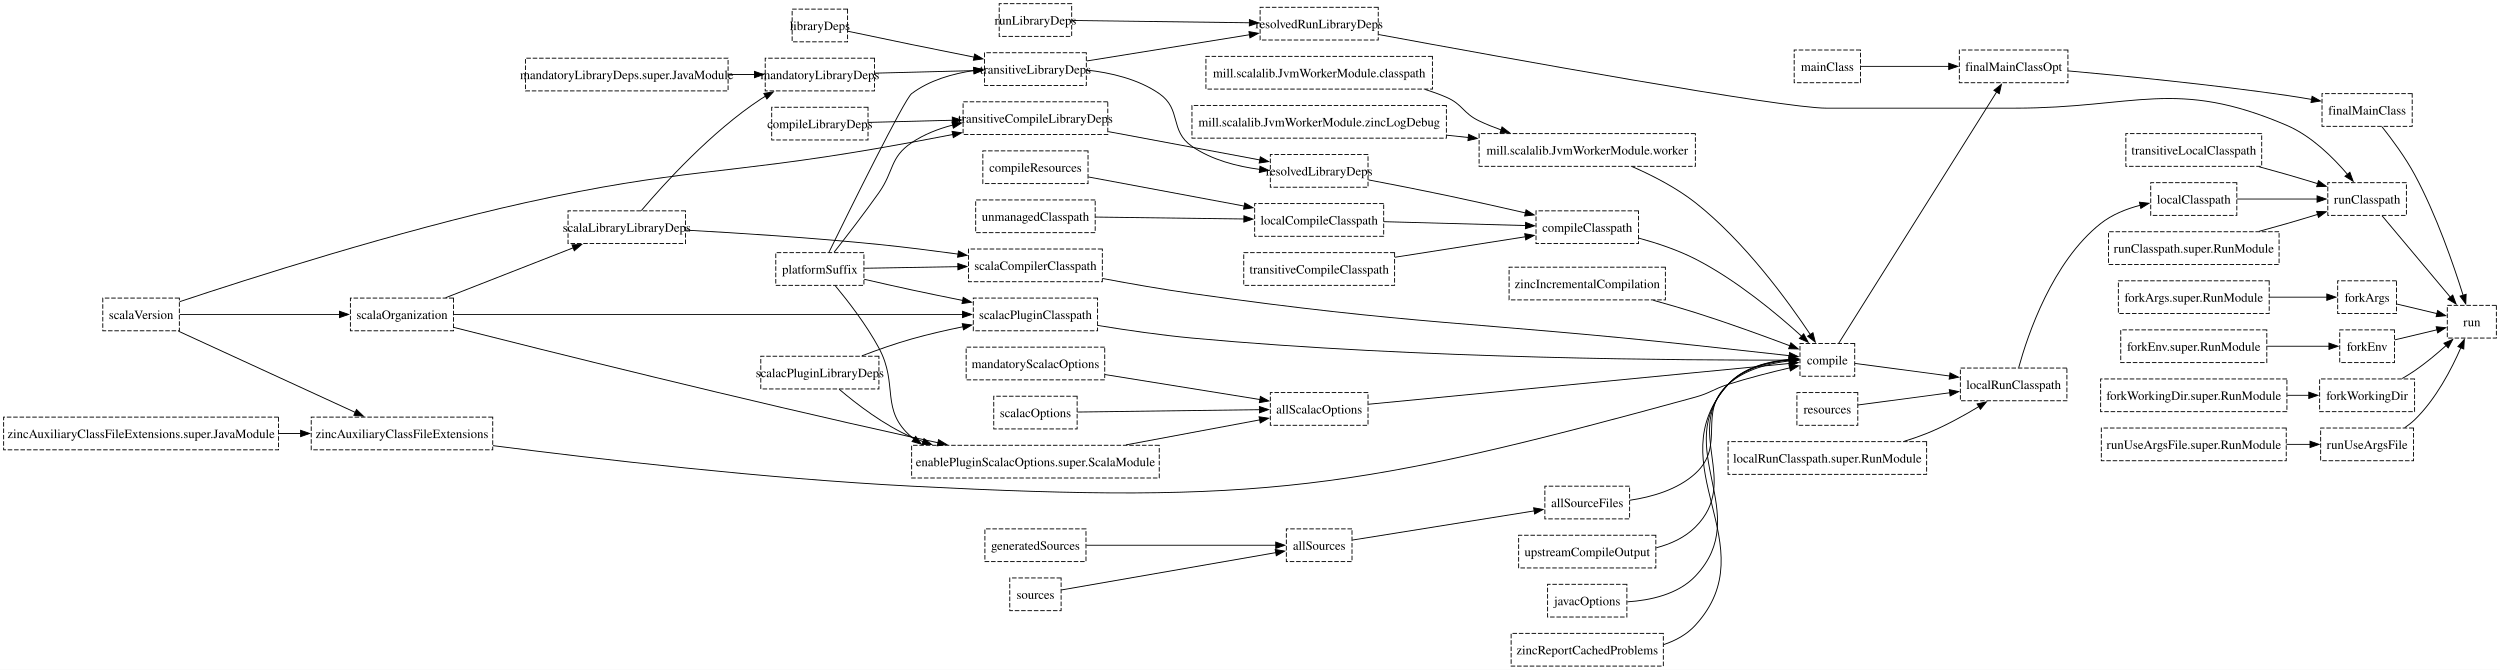
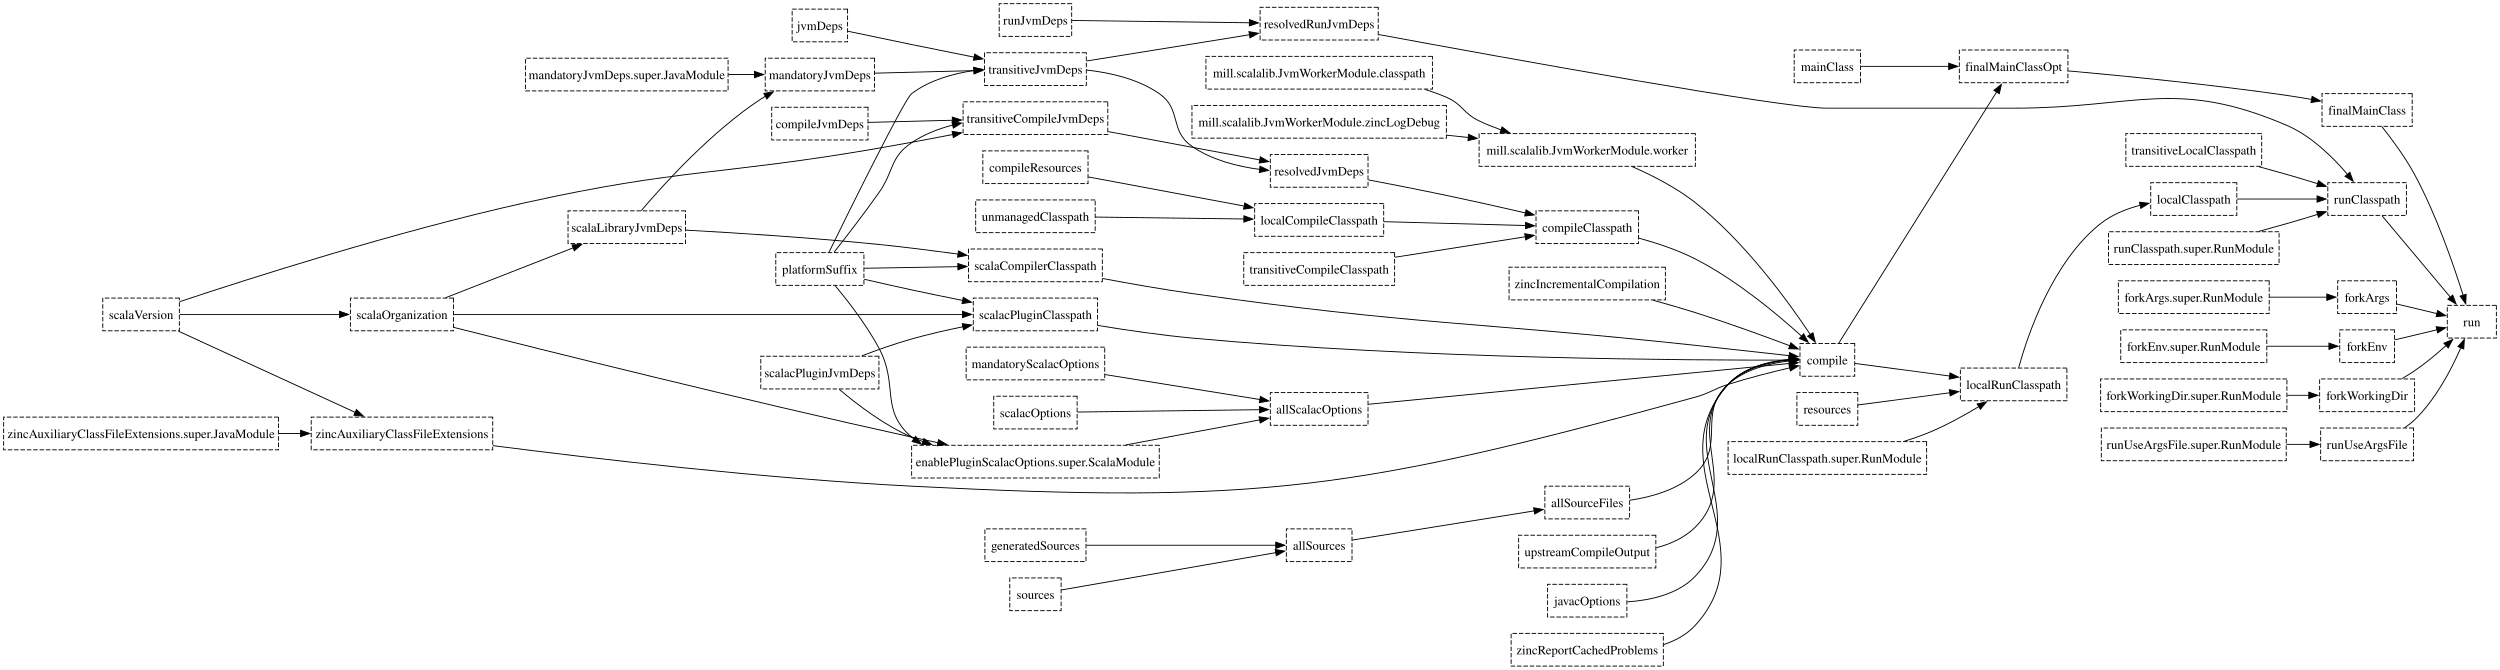
<svg xmlns="http://www.w3.org/2000/svg" width="2751px" height="737px" viewBox="0.00 0.00 2751.25 737.00">
  <g id="graph0" class="graph" transform="scale(1.0 1.0) rotate(0.0) translate(4.0 733.0)">
    <polygon fill="white" stroke="none" points="-4,4 -4,-733 2747.25,-733 2747.25,4 -4,4" />
    <g id="node1" class="node">
      <polygon fill="none" stroke="black" stroke-dasharray="5,2" points="1572.38,-671 1323.12,-671 1323.12,-635 1572.38,-635 1572.38,-671" />
      <text text-anchor="middle" x="1447.75" y="-647.95" font-family="Times,serif" font-size="14.00">mill.scalalib.JvmWorkerModule.classpath</text>
    </g>
    <g id="node2" class="node">
      <polygon fill="none" stroke="black" stroke-dasharray="5,2" points="1861.75,-586 1623.75,-586 1623.75,-550 1861.75,-550 1861.75,-586" />
      <text text-anchor="middle" x="1742.75" y="-562.95" font-family="Times,serif" font-size="14.00">mill.scalalib.JvmWorkerModule.worker</text>
    </g>
    <g id="edge1" class="edge">
      <path fill="none" stroke="black" d="M1564.47,-634.57C1572.47,-632.07 1580.31,-629.22 1587.75,-626 1605.86,-618.16 1605.94,-608.5 1623.75,-600 1631.5,-596.3 1639.74,-592.98 1648.13,-590" />
      <polygon fill="black" stroke="black" points="1649.01,-593.39 1657.37,-586.89 1646.77,-586.76 1649.01,-593.39" />
    </g>
    <g id="node33" class="node">
      <polygon fill="none" stroke="black" stroke-dasharray="5,2" points="2037.12,-355 1976.88,-355 1976.88,-319 2037.12,-319 2037.12,-355" />
      <text text-anchor="middle" x="2007" y="-331.95" font-family="Times,serif" font-size="14.00">compile</text>
    </g>
    <g id="edge2" class="edge">
      <path fill="none" stroke="black" d="M1792.35,-549.62C1814.75,-539.81 1840.93,-526.37 1861.75,-510 1915.93,-467.4 1963.88,-401.46 1988.5,-364.5" />
      <polygon fill="black" stroke="black" points="1991.13,-366.87 1993.7,-356.59 1985.28,-363.03 1991.13,-366.87" />
    </g>
    <g id="node3" class="node">
      <polygon fill="none" stroke="black" stroke-dasharray="5,2" points="1587.75,-617 1307.75,-617 1307.75,-581 1587.75,-581 1587.75,-617" />
      <text text-anchor="middle" x="1447.75" y="-593.95" font-family="Times,serif" font-size="14.00">mill.scalalib.JvmWorkerModule.zincLogDebug</text>
    </g>
    <g id="edge3" class="edge">
      <path fill="none" stroke="black" d="M1587.96,-584.27C1595.98,-583.42 1604.04,-582.57 1612.03,-581.72" />
      <polygon fill="black" stroke="black" points="1612.19,-585.23 1621.77,-580.69 1611.46,-578.27 1612.19,-585.23" />
    </g>
    <g id="node4" class="node">
      <polygon fill="none" stroke="black" stroke-dasharray="5,2" points="1163.75,-97 1107.25,-97 1107.25,-61 1163.75,-61 1163.75,-97" />
      <text text-anchor="middle" x="1135.5" y="-73.95" font-family="Times,serif" font-size="14.00">sources</text>
    </g>
    <g id="node5" class="node">
      <polygon fill="none" stroke="black" stroke-dasharray="5,2" points="1483.88,-151 1411.62,-151 1411.62,-115 1483.88,-115 1483.88,-151" />
      <text text-anchor="middle" x="1447.75" y="-127.95" font-family="Times,serif" font-size="14.00">allSources</text>
    </g>
    <g id="edge4" class="edge">
      <path fill="none" stroke="black" d="M1164.03,-83.79C1217.19,-93.05 1334.5,-113.46 1400.08,-124.88" />
      <polygon fill="black" stroke="black" points="1399.36,-128.3 1409.81,-126.57 1400.56,-121.41 1399.36,-128.3" />
    </g>
    <g id="node7" class="node">
      <polygon fill="none" stroke="black" stroke-dasharray="5,2" points="1789.38,-198 1696.12,-198 1696.12,-162 1789.38,-162 1789.38,-198" />
      <text text-anchor="middle" x="1742.75" y="-174.95" font-family="Times,serif" font-size="14.00">allSourceFiles</text>
    </g>
    <g id="edge5" class="edge">
      <path fill="none" stroke="black" d="M1484.09,-138.67C1533.85,-146.65 1625.12,-161.29 1684.6,-170.83" />
      <polygon fill="black" stroke="black" points="1683.76,-174.24 1694.19,-172.37 1684.87,-167.33 1683.76,-174.24" />
    </g>
    <g id="node6" class="node">
      <polygon fill="none" stroke="black" stroke-dasharray="5,2" points="1191.12,-151 1079.88,-151 1079.88,-115 1191.12,-115 1191.12,-151" />
      <text text-anchor="middle" x="1135.5" y="-127.95" font-family="Times,serif" font-size="14.00">generatedSources</text>
    </g>
    <g id="edge6" class="edge">
      <path fill="none" stroke="black" d="M1191.61,-133C1250.95,-133 1344.32,-133 1400.13,-133" />
      <polygon fill="black" stroke="black" points="1399.94,-136.5 1409.94,-133 1399.94,-129.5 1399.94,-136.5" />
    </g>
    <g id="edge7" class="edge">
      <path fill="none" stroke="black" d="M1789.75,-182.52C1813.83,-186.09 1842.27,-194.15 1861.75,-212 1895.96,-243.35 1863.22,-279 1897.75,-310 1916.16,-326.53 1943.15,-333.28 1965.57,-335.91" />
      <polygon fill="black" stroke="black" points="1965.03,-339.37 1975.3,-336.79 1965.66,-332.4 1965.03,-339.37" />
    </g>
    <g id="node8" class="node">
      <polygon fill="none" stroke="black" stroke-dasharray="5,2" points="193.38,-405 109.12,-405 109.12,-369 193.38,-369 193.38,-405" />
      <text text-anchor="middle" x="151.25" y="-381.95" font-family="Times,serif" font-size="14.00">scalaVersion</text>
    </g>
    <g id="node9" class="node">
      <polygon fill="none" stroke="black" stroke-dasharray="5,2" points="495.12,-405 381.62,-405 381.62,-369 495.12,-369 495.12,-405" />
      <text text-anchor="middle" x="438.38" y="-381.95" font-family="Times,serif" font-size="14.00">scalaOrganization</text>
    </g>
    <g id="edge10" class="edge">
      <path fill="none" stroke="black" d="M193.71,-387C239.85,-387 315.11,-387 369.79,-387" />
      <polygon fill="black" stroke="black" points="369.62,-390.5 379.62,-387 369.62,-383.5 369.62,-390.5" />
    </g>
    <g id="node10" class="node">
      <polygon fill="none" stroke="black" stroke-dasharray="5,2" points="1215.12,-621 1055.88,-621 1055.88,-585 1215.12,-585 1215.12,-621" />
-       <text text-anchor="middle" x="1135.5" y="-597.95" font-family="Times,serif" font-size="14.00">transitiveCompileLibraryDeps</text>
+       <text text-anchor="middle" x="1135.5" y="-597.95" font-family="Times,serif" font-size="14.00">transitiveCompileJvmDeps</text>
    </g>
    <g id="edge9" class="edge">
      <path fill="none" stroke="black" d="M193.71,-401.05C268.81,-426.05 432.7,-478.6 574.25,-510 745.03,-547.89 790.89,-540.11 963.25,-570 989.75,-574.59 1018.47,-579.97 1044.68,-585.04" />
      <polygon fill="black" stroke="black" points="1043.78,-588.43 1054.27,-586.9 1045.12,-581.56 1043.78,-588.43" />
    </g>
    <g id="node32" class="node">
      <polygon fill="none" stroke="black" stroke-dasharray="5,2" points="538.25,-274 338.5,-274 338.5,-238 538.25,-238 538.25,-274" />
      <text text-anchor="middle" x="438.38" y="-250.95" font-family="Times,serif" font-size="14.00">zincAuxiliaryClassFileExtensions</text>
    </g>
    <g id="edge8" class="edge">
      <path fill="none" stroke="black" d="M192.5,-368.51C243.55,-345.05 331.59,-304.6 387.04,-279.13" />
      <polygon fill="black" stroke="black" points="388.33,-282.38 395.96,-275.03 385.41,-276.02 388.33,-282.38" />
    </g>
    <g id="node13" class="node">
      <polygon fill="none" stroke="black" stroke-dasharray="5,2" points="750.38,-501 621.12,-501 621.12,-465 750.38,-465 750.38,-501" />
-       <text text-anchor="middle" x="685.75" y="-477.95" font-family="Times,serif" font-size="14.00">scalaLibraryLibraryDeps</text>
+       <text text-anchor="middle" x="685.75" y="-477.95" font-family="Times,serif" font-size="14.00">scalaLibraryJvmDeps</text>
    </g>
    <g id="edge13" class="edge">
      <path fill="none" stroke="black" d="M486.4,-405.4C526.42,-421.06 584.07,-443.61 626.92,-460.37" />
      <polygon fill="black" stroke="black" points="625.47,-463.57 636.06,-463.95 628.02,-457.05 625.47,-463.57" />
    </g>
    <g id="node24" class="node">
      <polygon fill="none" stroke="black" stroke-dasharray="5,2" points="1271.75,-243 999.25,-243 999.25,-207 1271.75,-207 1271.75,-243" />
      <text text-anchor="middle" x="1135.5" y="-219.95" font-family="Times,serif" font-size="14.00">enablePluginScalacOptions.super.ScalaModule</text>
    </g>
    <g id="edge12" class="edge">
      <path fill="none" stroke="black" d="M495.23,-372.76C595.76,-347.29 813.97,-292.82 999.25,-252 1008.68,-249.92 1018.49,-247.83 1028.34,-245.78" />
      <polygon fill="black" stroke="black" points="1028.88,-249.24 1037.96,-243.79 1027.46,-242.39 1028.88,-249.24" />
    </g>
    <g id="node30" class="node">
      <polygon fill="none" stroke="black" stroke-dasharray="5,2" points="1203.88,-405 1067.12,-405 1067.12,-369 1203.88,-369 1203.88,-405" />
      <text text-anchor="middle" x="1135.5" y="-381.95" font-family="Times,serif" font-size="14.00">scalacPluginClasspath</text>
    </g>
    <g id="edge11" class="edge">
      <path fill="none" stroke="black" d="M495.38,-387C618.62,-387 913.6,-387 1055.55,-387" />
      <polygon fill="black" stroke="black" points="1055.23,-390.5 1065.23,-387 1055.23,-383.5 1055.23,-390.5" />
    </g>
    <g id="node18" class="node">
      <polygon fill="none" stroke="black" stroke-dasharray="5,2" points="1501.5,-563 1394,-563 1394,-527 1501.5,-527 1501.5,-563" />
-       <text text-anchor="middle" x="1447.75" y="-539.95" font-family="Times,serif" font-size="14.00">resolvedLibraryDeps</text>
+       <text text-anchor="middle" x="1447.75" y="-539.95" font-family="Times,serif" font-size="14.00">resolvedJvmDeps</text>
    </g>
    <g id="edge14" class="edge">
      <path fill="none" stroke="black" d="M1215.59,-588.21C1267.28,-578.55 1333.94,-566.09 1382.38,-557.03" />
      <polygon fill="black" stroke="black" points="1382.99,-560.48 1392.17,-555.2 1381.7,-553.6 1382.99,-560.48" />
    </g>
    <g id="node11" class="node">
      <polygon fill="none" stroke="black" stroke-dasharray="5,2" points="946.75,-455 849.75,-455 849.75,-419 946.75,-419 946.75,-455" />
      <text text-anchor="middle" x="898.25" y="-431.95" font-family="Times,serif" font-size="14.00">platformSuffix</text>
    </g>
    <g id="edge19" class="edge">
      <path fill="none" stroke="black" d="M913.87,-455.4C927.1,-472.23 946.95,-497.94 963.25,-521 980.11,-544.86 975.04,-559.65 999.25,-576 1012.71,-585.09 1028.54,-591.26 1044.53,-595.42" />
      <polygon fill="black" stroke="black" points="1043.59,-598.8 1054.12,-597.65 1045.17,-591.98 1043.59,-598.8" />
    </g>
    <g id="node16" class="node">
      <polygon fill="none" stroke="black" stroke-dasharray="5,2" points="1191.5,-675 1079.5,-675 1079.5,-639 1191.5,-639 1191.5,-675" />
-       <text text-anchor="middle" x="1135.5" y="-651.95" font-family="Times,serif" font-size="14.00">transitiveLibraryDeps</text>
+       <text text-anchor="middle" x="1135.5" y="-651.95" font-family="Times,serif" font-size="14.00">transitiveJvmDeps</text>
    </g>
    <g id="edge18" class="edge">
      <path fill="none" stroke="black" d="M908.15,-455.2C931.17,-502.16 991.47,-624.14 999.25,-630 1018.82,-644.72 1044.34,-651.99 1067.93,-655.41" />
      <polygon fill="black" stroke="black" points="1067.47,-658.88 1077.82,-656.61 1068.31,-651.93 1067.47,-658.88" />
    </g>
    <g id="edge17" class="edge">
      <path fill="none" stroke="black" d="M915.12,-418.69C929.2,-401.75 949.58,-375.44 963.25,-350 985.22,-309.13 964,-282.17 999.25,-252 1000.07,-251.3 1000.89,-250.62 1001.74,-249.95" />
      <polygon fill="black" stroke="black" points="1003.71,-252.84 1009.94,-244.27 999.72,-247.09 1003.71,-252.84" />
    </g>
    <g id="node29" class="node">
      <polygon fill="none" stroke="black" stroke-dasharray="5,2" points="1209.12,-459 1061.88,-459 1061.88,-423 1209.12,-423 1209.12,-459" />
      <text text-anchor="middle" x="1135.5" y="-435.95" font-family="Times,serif" font-size="14.00">scalaCompilerClasspath</text>
    </g>
    <g id="edge16" class="edge">
      <path fill="none" stroke="black" d="M947.14,-437.81C976.84,-438.32 1015.82,-438.98 1050.54,-439.57" />
      <polygon fill="black" stroke="black" points="1050.07,-443.06 1060.12,-439.74 1050.19,-436.07 1050.07,-443.06" />
    </g>
    <g id="edge15" class="edge">
      <path fill="none" stroke="black" d="M947,-425.72C963.53,-421.9 982.18,-417.67 999.25,-414 1017.46,-410.09 1037.1,-406.06 1055.6,-402.35" />
      <polygon fill="black" stroke="black" points="1056.05,-405.83 1065.17,-400.44 1054.68,-398.96 1056.05,-405.83" />
    </g>
    <g id="node12" class="node">
      <polygon fill="none" stroke="black" stroke-dasharray="5,2" points="951.25,-615 845.25,-615 845.25,-579 951.25,-579 951.25,-615" />
-       <text text-anchor="middle" x="898.25" y="-591.95" font-family="Times,serif" font-size="14.00">compileLibraryDeps</text>
+       <text text-anchor="middle" x="898.25" y="-591.95" font-family="Times,serif" font-size="14.00">compileJvmDeps</text>
    </g>
    <g id="edge20" class="edge">
      <path fill="none" stroke="black" d="M951.46,-598.33C978.71,-599.03 1012.82,-599.9 1044.19,-600.7" />
      <polygon fill="black" stroke="black" points="1044,-604.19 1054.09,-600.95 1044.18,-597.2 1044,-604.19" />
    </g>
    <g id="node15" class="node">
      <polygon fill="none" stroke="black" stroke-dasharray="5,2" points="958.38,-669 838.12,-669 838.12,-633 958.38,-633 958.38,-669" />
-       <text text-anchor="middle" x="898.25" y="-645.95" font-family="Times,serif" font-size="14.00">mandatoryLibraryDeps</text>
+       <text text-anchor="middle" x="898.25" y="-645.95" font-family="Times,serif" font-size="14.00">mandatoryJvmDeps</text>
    </g>
    <g id="edge22" class="edge">
      <path fill="none" stroke="black" d="M701.72,-501.23C726.5,-530.43 778.72,-588.06 833.25,-624 835.02,-625.17 836.86,-626.31 838.73,-627.41" />
      <polygon fill="black" stroke="black" points="836.6,-630.23 847.06,-631.91 839.93,-624.08 836.6,-630.23" />
    </g>
    <g id="edge21" class="edge">
      <path fill="none" stroke="black" d="M750.82,-479.78C806.93,-476.68 890.61,-471.37 963.25,-464 991.71,-461.11 1022.73,-457.19 1050.45,-453.39" />
      <polygon fill="black" stroke="black" points="1050.78,-456.88 1060.21,-452.04 1049.82,-449.95 1050.78,-456.88" />
    </g>
    <g id="node14" class="node">
      <polygon fill="none" stroke="black" stroke-dasharray="5,2" points="797.25,-669 574.25,-669 574.25,-633 797.25,-633 797.25,-669" />
-       <text text-anchor="middle" x="685.75" y="-645.95" font-family="Times,serif" font-size="14.00">mandatoryLibraryDeps.super.JavaModule</text>
+       <text text-anchor="middle" x="685.75" y="-645.95" font-family="Times,serif" font-size="14.00">mandatoryJvmDeps.super.JavaModule</text>
    </g>
    <g id="edge23" class="edge">
      <path fill="none" stroke="black" d="M797.55,-651C807.41,-651 817.2,-651 826.58,-651" />
      <polygon fill="black" stroke="black" points="826.28,-654.5 836.28,-651 826.28,-647.5 826.28,-654.5" />
    </g>
    <g id="edge24" class="edge">
      <path fill="none" stroke="black" d="M958.61,-652.51C991.88,-653.36 1033.46,-654.42 1067.84,-655.3" />
      <polygon fill="black" stroke="black" points="1067.6,-658.79 1077.68,-655.55 1067.78,-651.8 1067.6,-658.79" />
    </g>
    <g id="edge26" class="edge">
      <path fill="none" stroke="black" d="M1191.79,-655.95C1217.98,-653.09 1248.53,-646.1 1271.75,-630 1296.68,-612.71 1282.77,-589.22 1307.75,-572 1329.43,-557.06 1357.29,-549.89 1382.38,-546.61" />
      <polygon fill="black" stroke="black" points="1382.61,-550.11 1392.17,-545.53 1381.85,-543.15 1382.61,-550.11" />
    </g>
    <g id="node42" class="node">
      <polygon fill="none" stroke="black" stroke-dasharray="5,2" points="1512.75,-725 1382.75,-725 1382.75,-689 1512.75,-689 1512.75,-725" />
-       <text text-anchor="middle" x="1447.75" y="-701.95" font-family="Times,serif" font-size="14.00">resolvedRunLibraryDeps</text>
+       <text text-anchor="middle" x="1447.75" y="-701.95" font-family="Times,serif" font-size="14.00">resolvedRunJvmDeps</text>
    </g>
    <g id="edge25" class="edge">
      <path fill="none" stroke="black" d="M1191.97,-665.94C1241.94,-673.99 1315.86,-685.91 1371.22,-694.83" />
      <polygon fill="black" stroke="black" points="1370.46,-698.25 1380.89,-696.39 1371.57,-691.34 1370.46,-698.25" />
    </g>
    <g id="node17" class="node">
      <polygon fill="none" stroke="black" stroke-dasharray="5,2" points="928.75,-723 867.75,-723 867.75,-687 928.75,-687 928.75,-723" />
-       <text text-anchor="middle" x="898.25" y="-699.95" font-family="Times,serif" font-size="14.00">libraryDeps</text>
+       <text text-anchor="middle" x="898.25" y="-699.95" font-family="Times,serif" font-size="14.00">jvmDeps</text>
    </g>
    <g id="edge27" class="edge">
      <path fill="none" stroke="black" d="M928.99,-698.67C948.87,-694.46 975.61,-688.84 999.25,-684 1021.62,-679.42 1046.1,-674.5 1068,-670.14" />
      <polygon fill="black" stroke="black" points="1068.59,-673.59 1077.71,-668.21 1067.22,-666.72 1068.59,-673.59" />
    </g>
    <g id="node22" class="node">
      <polygon fill="none" stroke="black" stroke-dasharray="5,2" points="1799.12,-501 1686.38,-501 1686.38,-465 1799.12,-465 1799.12,-501" />
      <text text-anchor="middle" x="1742.75" y="-477.95" font-family="Times,serif" font-size="14.00">compileClasspath</text>
    </g>
    <g id="edge28" class="edge">
      <path fill="none" stroke="black" d="M1501.96,-535.07C1527.88,-530.13 1559.49,-523.96 1587.75,-518 1616.4,-511.96 1647.94,-504.87 1674.98,-498.66" />
      <polygon fill="black" stroke="black" points="1675.45,-502.14 1684.41,-496.48 1673.88,-495.32 1675.45,-502.14" />
    </g>
    <g id="node19" class="node">
      <polygon fill="none" stroke="black" stroke-dasharray="5,2" points="1193.38,-567 1077.62,-567 1077.62,-531 1193.38,-531 1193.38,-567" />
      <text text-anchor="middle" x="1135.5" y="-543.95" font-family="Times,serif" font-size="14.00">compileResources</text>
    </g>
    <g id="node20" class="node">
      <polygon fill="none" stroke="black" stroke-dasharray="5,2" points="1518.75,-509 1376.75,-509 1376.75,-473 1518.75,-473 1518.75,-509" />
      <text text-anchor="middle" x="1447.75" y="-485.95" font-family="Times,serif" font-size="14.00">localCompileClasspath</text>
    </g>
    <g id="edge29" class="edge">
      <path fill="none" stroke="black" d="M1193.77,-538.29C1241.91,-529.29 1311.3,-516.32 1365.23,-506.24" />
      <polygon fill="black" stroke="black" points="1365.82,-509.69 1375.01,-504.41 1364.53,-502.81 1365.82,-509.69" />
    </g>
    <g id="edge30" class="edge">
      <path fill="none" stroke="black" d="M1518.93,-489.08C1566.22,-487.79 1628.23,-486.1 1674.82,-484.83" />
      <polygon fill="black" stroke="black" points="1674.91,-488.33 1684.81,-484.55 1674.72,-481.33 1674.91,-488.33" />
    </g>
    <g id="node21" class="node">
      <polygon fill="none" stroke="black" stroke-dasharray="5,2" points="1201.25,-513 1069.75,-513 1069.75,-477 1201.25,-477 1201.25,-513" />
      <text text-anchor="middle" x="1135.5" y="-489.95" font-family="Times,serif" font-size="14.00">unmanagedClasspath</text>
    </g>
    <g id="edge31" class="edge">
      <path fill="none" stroke="black" d="M1201.54,-494.16C1249.11,-493.55 1313.99,-492.71 1365.06,-492.05" />
      <polygon fill="black" stroke="black" points="1364.93,-495.56 1374.88,-491.93 1364.84,-488.56 1364.93,-495.56" />
    </g>
    <g id="edge32" class="edge">
      <path fill="none" stroke="black" d="M1799.41,-471C1819.66,-465.48 1842.34,-457.91 1861.75,-448 1906.44,-425.18 1951.2,-387.95 1978.74,-362.98" />
      <polygon fill="black" stroke="black" points="1980.95,-365.7 1985.94,-356.36 1976.21,-360.55 1980.95,-365.7" />
    </g>
    <g id="node23" class="node">
      <polygon fill="none" stroke="black" stroke-dasharray="5,2" points="1530.75,-455 1364.75,-455 1364.75,-419 1530.75,-419 1530.75,-455" />
      <text text-anchor="middle" x="1447.75" y="-431.95" font-family="Times,serif" font-size="14.00">transitiveCompileClasspath</text>
    </g>
    <g id="edge33" class="edge">
      <path fill="none" stroke="black" d="M1531.15,-449.94C1576.52,-457.06 1632.1,-465.79 1674.78,-472.49" />
      <polygon fill="black" stroke="black" points="1673.97,-475.9 1684.39,-474 1675.06,-468.99 1673.97,-475.9" />
    </g>
    <g id="node27" class="node">
      <polygon fill="none" stroke="black" stroke-dasharray="5,2" points="1501.5,-301 1394,-301 1394,-265 1501.5,-265 1501.5,-301" />
      <text text-anchor="middle" x="1447.75" y="-277.95" font-family="Times,serif" font-size="14.00">allScalacOptions</text>
    </g>
    <g id="edge34" class="edge">
      <path fill="none" stroke="black" d="M1235.09,-243.43C1283.3,-252.44 1339.96,-263.04 1382.51,-270.99" />
      <polygon fill="black" stroke="black" points="1381.6,-274.38 1392.08,-272.78 1382.89,-267.5 1381.6,-274.38" />
    </g>
    <g id="node25" class="node">
      <polygon fill="none" stroke="black" stroke-dasharray="5,2" points="963.25,-341 833.25,-341 833.25,-305 963.25,-305 963.25,-341" />
-       <text text-anchor="middle" x="898.25" y="-317.95" font-family="Times,serif" font-size="14.00">scalacPluginLibraryDeps</text>
+       <text text-anchor="middle" x="898.25" y="-317.95" font-family="Times,serif" font-size="14.00">scalacPluginJvmDeps</text>
    </g>
    <g id="edge36" class="edge">
      <path fill="none" stroke="black" d="M919.51,-304.67C938.68,-288.34 968.95,-265.07 999.25,-252 1003.34,-250.24 1007.55,-248.59 1011.83,-247.04" />
      <polygon fill="black" stroke="black" points="1012.83,-250.4 1021.2,-243.9 1010.61,-243.76 1012.83,-250.4" />
    </g>
    <g id="edge35" class="edge">
      <path fill="none" stroke="black" d="M944.55,-341.48C961.52,-347.94 981.08,-354.86 999.25,-360 1017.37,-365.13 1037.11,-369.65 1055.78,-373.46" />
      <polygon fill="black" stroke="black" points="1054.95,-376.86 1065.44,-375.38 1056.32,-370 1054.95,-376.86" />
    </g>
    <g id="node26" class="node">
      <polygon fill="none" stroke="black" stroke-dasharray="5,2" points="1211.75,-351 1059.25,-351 1059.25,-315 1211.75,-315 1211.75,-351" />
      <text text-anchor="middle" x="1135.5" y="-327.95" font-family="Times,serif" font-size="14.00">mandatoryScalacOptions</text>
    </g>
    <g id="edge37" class="edge">
      <path fill="none" stroke="black" d="M1212,-320.83C1264.25,-312.41 1333.04,-301.33 1382.63,-293.33" />
      <polygon fill="black" stroke="black" points="1383.04,-296.81 1392.36,-291.77 1381.93,-289.9 1383.04,-296.81" />
    </g>
    <g id="edge38" class="edge">
      <path fill="none" stroke="black" d="M1501.88,-288.14C1580.52,-295.75 1732.51,-310.47 1861.75,-323 1896.64,-326.38 1936.27,-330.23 1965.15,-333.03" />
      <polygon fill="black" stroke="black" points="1964.64,-336.5 1974.93,-333.98 1965.32,-329.53 1964.64,-336.5" />
    </g>
    <g id="node28" class="node">
      <polygon fill="none" stroke="black" stroke-dasharray="5,2" points="1181.38,-297 1089.62,-297 1089.62,-261 1181.38,-261 1181.38,-297" />
      <text text-anchor="middle" x="1135.5" y="-273.95" font-family="Times,serif" font-size="14.00">scalacOptions</text>
    </g>
    <g id="edge39" class="edge">
      <path fill="none" stroke="black" d="M1181.61,-279.58C1234.43,-280.26 1322.29,-281.4 1382.28,-282.17" />
      <polygon fill="black" stroke="black" points="1381.96,-285.66 1392,-282.29 1382.05,-278.67 1381.96,-285.66" />
    </g>
    <g id="edge40" class="edge">
      <path fill="none" stroke="black" d="M1209.21,-426.57C1239.59,-420.87 1275.29,-414.6 1307.75,-410 1552.82,-375.26 1615.63,-379.31 1861.75,-353 1896.65,-349.27 1936.28,-344.86 1965.16,-341.62" />
      <polygon fill="black" stroke="black" points="1965.4,-345.11 1974.94,-340.52 1964.61,-338.16 1965.4,-345.11" />
    </g>
    <g id="edge41" class="edge">
      <path fill="none" stroke="black" d="M1204.2,-374.87C1235.59,-369.72 1273.47,-364.18 1307.75,-361 1556.87,-337.89 1857.85,-336.44 1965.39,-336.75" />
      <polygon fill="black" stroke="black" points="1965.13,-340.25 1975.14,-336.78 1965.15,-333.25 1965.13,-340.25" />
    </g>
    <g id="node31" class="node">
      <polygon fill="none" stroke="black" stroke-dasharray="5,2" points="302.5,-274 0,-274 0,-238 302.5,-238 302.5,-274" />
      <text text-anchor="middle" x="151.25" y="-250.95" font-family="Times,serif" font-size="14.00">zincAuxiliaryClassFileExtensions.super.JavaModule</text>
    </g>
    <g id="edge42" class="edge">
      <path fill="none" stroke="black" d="M302.74,-256C310.84,-256 318.9,-256 326.82,-256" />
      <polygon fill="black" stroke="black" points="326.8,-259.5 336.8,-256 326.8,-252.5 326.8,-259.5" />
    </g>
    <g id="edge43" class="edge">
      <path fill="none" stroke="black" d="M538.5,-242.61C650.21,-228.24 837.37,-206.36 999.25,-198 1384.54,-178.1 1489.7,-193.93 1861.75,-296 1878.31,-300.54 1881.39,-304.8 1897.75,-310 1919.92,-317.04 1945.11,-323.42 1965.61,-328.21" />
      <polygon fill="black" stroke="black" points="1964.77,-331.6 1975.3,-330.43 1966.33,-324.78 1964.77,-331.6" />
    </g>
    <g id="node39" class="node">
      <polygon fill="none" stroke="black" stroke-dasharray="5,2" points="2271.75,-678 2152.25,-678 2152.25,-642 2271.75,-642 2271.75,-678" />
      <text text-anchor="middle" x="2212" y="-654.95" font-family="Times,serif" font-size="14.00">finalMainClassOpt</text>
    </g>
    <g id="edge45" class="edge">
      <path fill="none" stroke="black" d="M2019.5,-355.29C2053.33,-409.13 2152.74,-567.3 2193.38,-631.96" />
      <polygon fill="black" stroke="black" points="2190.29,-633.62 2198.57,-640.23 2196.22,-629.9 2190.29,-633.62" />
    </g>
    <g id="node44" class="node">
      <polygon fill="none" stroke="black" stroke-dasharray="5,2" points="2270.62,-328 2153.38,-328 2153.38,-292 2270.62,-292 2270.62,-328" />
      <text text-anchor="middle" x="2212" y="-304.95" font-family="Times,serif" font-size="14.00">localRunClasspath</text>
    </g>
    <g id="edge44" class="edge">
      <path fill="none" stroke="black" d="M2037.52,-333.07C2064.71,-329.46 2106.09,-323.95 2141.62,-319.23" />
      <polygon fill="black" stroke="black" points="2141.97,-322.71 2151.42,-317.92 2141.05,-315.77 2141.97,-322.71" />
    </g>
    <g id="node34" class="node">
      <polygon fill="none" stroke="black" stroke-dasharray="5,2" points="1818.25,-144 1667.25,-144 1667.25,-108 1818.25,-108 1818.25,-144" />
      <text text-anchor="middle" x="1742.75" y="-120.95" font-family="Times,serif" font-size="14.00">upstreamCompileOutput</text>
    </g>
    <g id="edge46" class="edge">
      <path fill="none" stroke="black" d="M1818.75,-130.2C1834.67,-134.38 1850.16,-141.41 1861.75,-153 1912.38,-203.61 1847.61,-258.9 1897.75,-310 1915.19,-327.78 1942.42,-334.51 1965.21,-336.8" />
      <polygon fill="black" stroke="black" points="1964.91,-340.29 1975.13,-337.53 1965.41,-333.31 1964.91,-340.29" />
    </g>
    <g id="node35" class="node">
      <polygon fill="none" stroke="black" stroke-dasharray="5,2" points="1786.38,-90 1699.12,-90 1699.12,-54 1786.38,-54 1786.38,-90" />
      <text text-anchor="middle" x="1742.75" y="-66.95" font-family="Times,serif" font-size="14.00">javacOptions</text>
    </g>
    <g id="edge47" class="edge">
      <path fill="none" stroke="black" d="M1786.86,-70.7C1812.15,-72.34 1842.76,-78.92 1861.75,-99 1927.11,-168.12 1833.07,-240.24 1897.75,-310 1914.87,-328.47 1942.53,-335.14 1965.6,-337.24" />
      <polygon fill="black" stroke="black" points="1965.12,-340.71 1975.32,-337.85 1965.56,-333.73 1965.12,-340.71" />
    </g>
    <g id="node36" class="node">
      <polygon fill="none" stroke="black" stroke-dasharray="5,2" points="1826.5,-36 1659,-36 1659,0 1826.5,0 1826.5,-36" />
      <text text-anchor="middle" x="1742.75" y="-12.95" font-family="Times,serif" font-size="14.00">zincReportCachedProblems</text>
    </g>
    <g id="edge48" class="edge">
      <path fill="none" stroke="black" d="M1826.8,-23.62C1840.02,-28.01 1852.39,-34.76 1861.75,-45 1941.93,-132.74 1818.42,-221.48 1897.75,-310 1914.56,-328.76 1942.22,-335.42 1965.37,-337.45" />
      <polygon fill="black" stroke="black" points="1964.95,-340.93 1975.14,-338.02 1965.36,-333.94 1964.95,-340.93" />
    </g>
    <g id="node37" class="node">
      <polygon fill="none" stroke="black" stroke-dasharray="5,2" points="1828.75,-439 1656.75,-439 1656.75,-403 1828.75,-403 1828.75,-439" />
      <text text-anchor="middle" x="1742.75" y="-415.95" font-family="Times,serif" font-size="14.00">zincIncrementalCompilation</text>
    </g>
    <g id="edge49" class="edge">
      <path fill="none" stroke="black" d="M1815.47,-402.55C1830.81,-398.33 1846.87,-393.69 1861.75,-389 1897.32,-377.79 1937.16,-363.27 1965.94,-352.43" />
      <polygon fill="black" stroke="black" points="1966.88,-355.82 1974.99,-349 1964.4,-349.27 1966.88,-355.82" />
    </g>
    <g id="node38" class="node">
      <polygon fill="none" stroke="black" stroke-dasharray="5,2" points="2043.5,-678 1970.5,-678 1970.5,-642 2043.5,-642 2043.5,-678" />
      <text text-anchor="middle" x="2007" y="-654.95" font-family="Times,serif" font-size="14.00">mainClass</text>
    </g>
    <g id="edge50" class="edge">
      <path fill="none" stroke="black" d="M2043.83,-660C2070.6,-660 2108.07,-660 2140.75,-660" />
      <polygon fill="black" stroke="black" points="2140.57,-663.5 2150.57,-660 2140.57,-656.5 2140.57,-663.5" />
    </g>
    <g id="node40" class="node">
      <polygon fill="none" stroke="black" stroke-dasharray="5,2" points="2650.62,-630 2551.38,-630 2551.38,-594 2650.62,-594 2650.62,-630" />
      <text text-anchor="middle" x="2601" y="-606.95" font-family="Times,serif" font-size="14.00">finalMainClass</text>
    </g>
    <g id="edge51" class="edge">
      <path fill="none" stroke="black" d="M2272.03,-655.02C2332.6,-649.59 2429.49,-640.06 2512.75,-628 2521.54,-626.73 2530.79,-625.22 2539.86,-623.64" />
      <polygon fill="black" stroke="black" points="2540.47,-627.08 2549.7,-621.88 2539.24,-620.19 2540.47,-627.08" />
    </g>
    <g id="node58" class="node">
      <polygon fill="none" stroke="black" stroke-dasharray="5,2" points="2743.25,-397 2689.25,-397 2689.25,-361 2743.25,-361 2743.25,-397" />
      <text text-anchor="middle" x="2716.25" y="-373.95" font-family="Times,serif" font-size="14.00">run</text>
    </g>
    <g id="edge52" class="edge">
      <path fill="none" stroke="black" d="M2617.33,-593.6C2628.34,-579.76 2642.99,-559.99 2653.25,-541 2677.2,-496.68 2696.32,-441.11 2706.7,-407.92" />
      <polygon fill="black" stroke="black" points="2709.97,-409.2 2709.56,-398.61 2703.28,-407.14 2709.97,-409.2" />
    </g>
    <g id="node41" class="node">
      <polygon fill="none" stroke="black" stroke-dasharray="5,2" points="1175.38,-729 1095.62,-729 1095.62,-693 1175.38,-693 1175.38,-729" />
-       <text text-anchor="middle" x="1135.5" y="-705.95" font-family="Times,serif" font-size="14.00">runLibraryDeps</text>
+       <text text-anchor="middle" x="1135.5" y="-705.95" font-family="Times,serif" font-size="14.00">runJvmDeps</text>
    </g>
    <g id="edge53" class="edge">
      <path fill="none" stroke="black" d="M1175.79,-710.49C1224.76,-709.86 1309.5,-708.77 1371.21,-707.97" />
      <polygon fill="black" stroke="black" points="1370.98,-711.48 1380.93,-707.85 1370.89,-704.48 1370.98,-711.48" />
    </g>
    <g id="node48" class="node">
      <polygon fill="none" stroke="black" stroke-dasharray="5,2" points="2644.25,-532 2557.75,-532 2557.75,-496 2644.25,-496 2644.25,-532" />
      <text text-anchor="middle" x="2601" y="-508.95" font-family="Times,serif" font-size="14.00">runClasspath</text>
    </g>
    <g id="edge54" class="edge">
      <path fill="none" stroke="black" d="M1513.09,-695.03C1649.1,-669.91 1957.33,-614 2006,-614 2006,-614 2006,-614 2213,-614 2346.49,-614 2390.1,-647.69 2512.75,-595 2539.68,-583.43 2563.54,-559.83 2579.48,-541.07" />
      <polygon fill="black" stroke="black" points="2582.05,-543.45 2585.68,-533.5 2576.64,-539.01 2582.05,-543.45" />
    </g>
    <g id="node43" class="node">
      <polygon fill="none" stroke="black" stroke-dasharray="5,2" points="2116.25,-247 1897.75,-247 1897.75,-211 2116.25,-211 2116.25,-247" />
      <text text-anchor="middle" x="2007" y="-223.95" font-family="Times,serif" font-size="14.00">localRunClasspath.super.RunModule</text>
    </g>
    <g id="edge55" class="edge">
      <path fill="none" stroke="black" d="M2091.77,-247.45C2100.14,-250.02 2108.43,-252.87 2116.25,-256 2136.08,-263.95 2156.84,-275.38 2173.86,-285.69" />
      <polygon fill="black" stroke="black" points="2171.77,-288.51 2182.12,-290.79 2175.45,-282.56 2171.77,-288.51" />
    </g>
    <g id="node46" class="node">
      <polygon fill="none" stroke="black" stroke-dasharray="5,2" points="2457.62,-532 2362.88,-532 2362.88,-496 2457.62,-496 2457.62,-532" />
      <text text-anchor="middle" x="2410.25" y="-508.95" font-family="Times,serif" font-size="14.00">localClasspath</text>
    </g>
    <g id="edge56" class="edge">
      <path fill="none" stroke="black" d="M2217.57,-328.45C2227.52,-364.61 2254.6,-444.92 2307.75,-487 2320.23,-496.88 2336.01,-503.16 2351.37,-507.15" />
      <polygon fill="black" stroke="black" points="2350.44,-510.53 2360.97,-509.33 2351.99,-503.7 2350.44,-510.53" />
    </g>
    <g id="node45" class="node">
      <polygon fill="none" stroke="black" stroke-dasharray="5,2" points="2040.5,-301 1973.5,-301 1973.5,-265 2040.5,-265 2040.5,-301" />
      <text text-anchor="middle" x="2007" y="-277.95" font-family="Times,serif" font-size="14.00">resources</text>
    </g>
    <g id="edge57" class="edge">
      <path fill="none" stroke="black" d="M2040.62,-287.34C2067.8,-290.95 2107.47,-296.23 2141.7,-300.78" />
      <polygon fill="black" stroke="black" points="2141.2,-304.25 2151.57,-302.1 2142.12,-297.31 2141.2,-304.25" />
    </g>
    <g id="edge58" class="edge">
      <path fill="none" stroke="black" d="M2457.91,-514C2484.68,-514 2518.4,-514 2546.27,-514" />
      <polygon fill="black" stroke="black" points="2545.91,-517.5 2555.91,-514 2545.91,-510.5 2545.91,-517.5" />
    </g>
    <g id="node47" class="node">
      <polygon fill="none" stroke="black" stroke-dasharray="5,2" points="2504.12,-478 2316.38,-478 2316.38,-442 2504.12,-442 2504.12,-478" />
      <text text-anchor="middle" x="2410.25" y="-454.95" font-family="Times,serif" font-size="14.00">runClasspath.super.RunModule</text>
    </g>
    <g id="edge59" class="edge">
      <path fill="none" stroke="black" d="M2482.06,-478.45C2492.37,-481.25 2502.85,-484.15 2512.75,-487 2523.72,-490.16 2535.42,-493.67 2546.58,-497.1" />
      <polygon fill="black" stroke="black" points="2545.47,-500.42 2556.05,-500.03 2547.53,-493.73 2545.47,-500.42" />
    </g>
    <g id="edge60" class="edge">
      <path fill="none" stroke="black" d="M2617.51,-495.51C2636.91,-472.39 2670.28,-432.61 2692.55,-406.06" />
      <polygon fill="black" stroke="black" points="2695.21,-408.34 2698.96,-398.42 2689.85,-403.84 2695.21,-408.34" />
    </g>
    <g id="node49" class="node">
      <polygon fill="none" stroke="black" stroke-dasharray="5,2" points="2485,-586 2335.5,-586 2335.5,-550 2485,-550 2485,-586" />
      <text text-anchor="middle" x="2410.25" y="-562.95" font-family="Times,serif" font-size="14.00">transitiveLocalClasspath</text>
    </g>
    <g id="edge61" class="edge">
      <path fill="none" stroke="black" d="M2482.06,-549.55C2492.37,-546.75 2502.85,-543.85 2512.75,-541 2523.72,-537.84 2535.42,-534.33 2546.58,-530.9" />
      <polygon fill="black" stroke="black" points="2547.53,-534.27 2556.05,-527.97 2545.47,-527.58 2547.53,-534.27" />
    </g>
    <g id="node50" class="node">
      <polygon fill="none" stroke="black" stroke-dasharray="5,2" points="2493.25,-424 2327.25,-424 2327.25,-388 2493.25,-388 2493.25,-424" />
      <text text-anchor="middle" x="2410.25" y="-400.95" font-family="Times,serif" font-size="14.00">forkArgs.super.RunModule</text>
    </g>
    <g id="node51" class="node">
      <polygon fill="none" stroke="black" stroke-dasharray="5,2" points="2633.38,-424 2568.62,-424 2568.62,-388 2633.38,-388 2633.38,-424" />
      <text text-anchor="middle" x="2601" y="-400.95" font-family="Times,serif" font-size="14.00">forkArgs</text>
    </g>
    <g id="edge62" class="edge">
      <path fill="none" stroke="black" d="M2493.49,-406C2515.27,-406 2537.93,-406 2556.72,-406" />
      <polygon fill="black" stroke="black" points="2556.65,-409.5 2566.65,-406 2556.65,-402.5 2556.65,-409.5" />
    </g>
    <g id="edge63" class="edge">
      <path fill="none" stroke="black" d="M2633.85,-398.41C2647.58,-395.13 2663.73,-391.28 2678.01,-387.88" />
      <polygon fill="black" stroke="black" points="2678.6,-391.34 2687.51,-385.61 2676.97,-384.53 2678.6,-391.34" />
    </g>
    <g id="node52" class="node">
      <polygon fill="none" stroke="black" stroke-dasharray="5,2" points="2490.62,-370 2329.88,-370 2329.88,-334 2490.62,-334 2490.62,-370" />
      <text text-anchor="middle" x="2410.25" y="-346.95" font-family="Times,serif" font-size="14.00">forkEnv.super.RunModule</text>
    </g>
    <g id="node53" class="node">
      <polygon fill="none" stroke="black" stroke-dasharray="5,2" points="2631.12,-370 2570.88,-370 2570.88,-334 2631.12,-334 2631.12,-370" />
      <text text-anchor="middle" x="2601" y="-346.95" font-family="Times,serif" font-size="14.00">forkEnv</text>
    </g>
    <g id="edge64" class="edge">
      <path fill="none" stroke="black" d="M2491.02,-352C2514.46,-352 2539.13,-352 2559.06,-352" />
      <polygon fill="black" stroke="black" points="2558.99,-355.5 2568.99,-352 2558.99,-348.5 2558.99,-355.5" />
    </g>
    <g id="edge65" class="edge">
      <path fill="none" stroke="black" d="M2631.46,-359.02C2645.66,-362.41 2662.86,-366.51 2677.97,-370.11" />
      <polygon fill="black" stroke="black" points="2677.02,-373.48 2687.56,-372.4 2678.64,-366.67 2677.02,-373.48" />
    </g>
    <g id="node54" class="node">
      <polygon fill="none" stroke="black" stroke-dasharray="5,2" points="2512.75,-316 2307.75,-316 2307.75,-280 2512.75,-280 2512.75,-316" />
      <text text-anchor="middle" x="2410.25" y="-292.95" font-family="Times,serif" font-size="14.00">forkWorkingDir.super.RunModule</text>
    </g>
    <g id="node55" class="node">
      <polygon fill="none" stroke="black" stroke-dasharray="5,2" points="2653.25,-316 2548.75,-316 2548.75,-280 2653.25,-280 2653.25,-316" />
      <text text-anchor="middle" x="2601" y="-292.95" font-family="Times,serif" font-size="14.00">forkWorkingDir</text>
    </g>
    <g id="edge66" class="edge">
      <path fill="none" stroke="black" d="M2513.08,-298C2521.18,-298 2529.2,-298 2536.9,-298" />
      <polygon fill="black" stroke="black" points="2536.81,-301.5 2546.81,-298 2536.81,-294.5 2536.81,-301.5" />
    </g>
    <g id="edge67" class="edge">
      <path fill="none" stroke="black" d="M2639.55,-316.48C2644.26,-319.18 2648.94,-322.04 2653.25,-325 2665.3,-333.26 2677.63,-343.54 2688.08,-352.92" />
      <polygon fill="black" stroke="black" points="2685.52,-355.32 2695.26,-359.49 2690.24,-350.15 2685.52,-355.32" />
    </g>
    <g id="node56" class="node">
      <polygon fill="none" stroke="black" stroke-dasharray="5,2" points="2512,-262 2308.5,-262 2308.5,-226 2512,-226 2512,-262" />
      <text text-anchor="middle" x="2410.25" y="-238.95" font-family="Times,serif" font-size="14.00">runUseArgsFile.super.RunModule</text>
    </g>
    <g id="node57" class="node">
      <polygon fill="none" stroke="black" stroke-dasharray="5,2" points="2652.12,-262 2549.88,-262 2549.88,-226 2652.12,-226 2652.12,-262" />
      <text text-anchor="middle" x="2601" y="-238.95" font-family="Times,serif" font-size="14.00">runUseArgsFile</text>
    </g>
    <g id="edge68" class="edge">
      <path fill="none" stroke="black" d="M2512.26,-244C2521.17,-244 2530.01,-244 2538.45,-244" />
      <polygon fill="black" stroke="black" points="2538.17,-247.5 2548.17,-244 2538.17,-240.5 2538.17,-247.5" />
    </g>
    <g id="edge69" class="edge">
      <path fill="none" stroke="black" d="M2642.42,-262.39C2646.3,-264.99 2649.99,-267.86 2653.25,-271 2676.63,-293.54 2693.92,-326.82 2704.21,-350.46" />
      <polygon fill="black" stroke="black" points="2700.9,-351.62 2707.99,-359.5 2707.36,-348.92 2700.9,-351.62" />
    </g>
  </g>
</svg>
